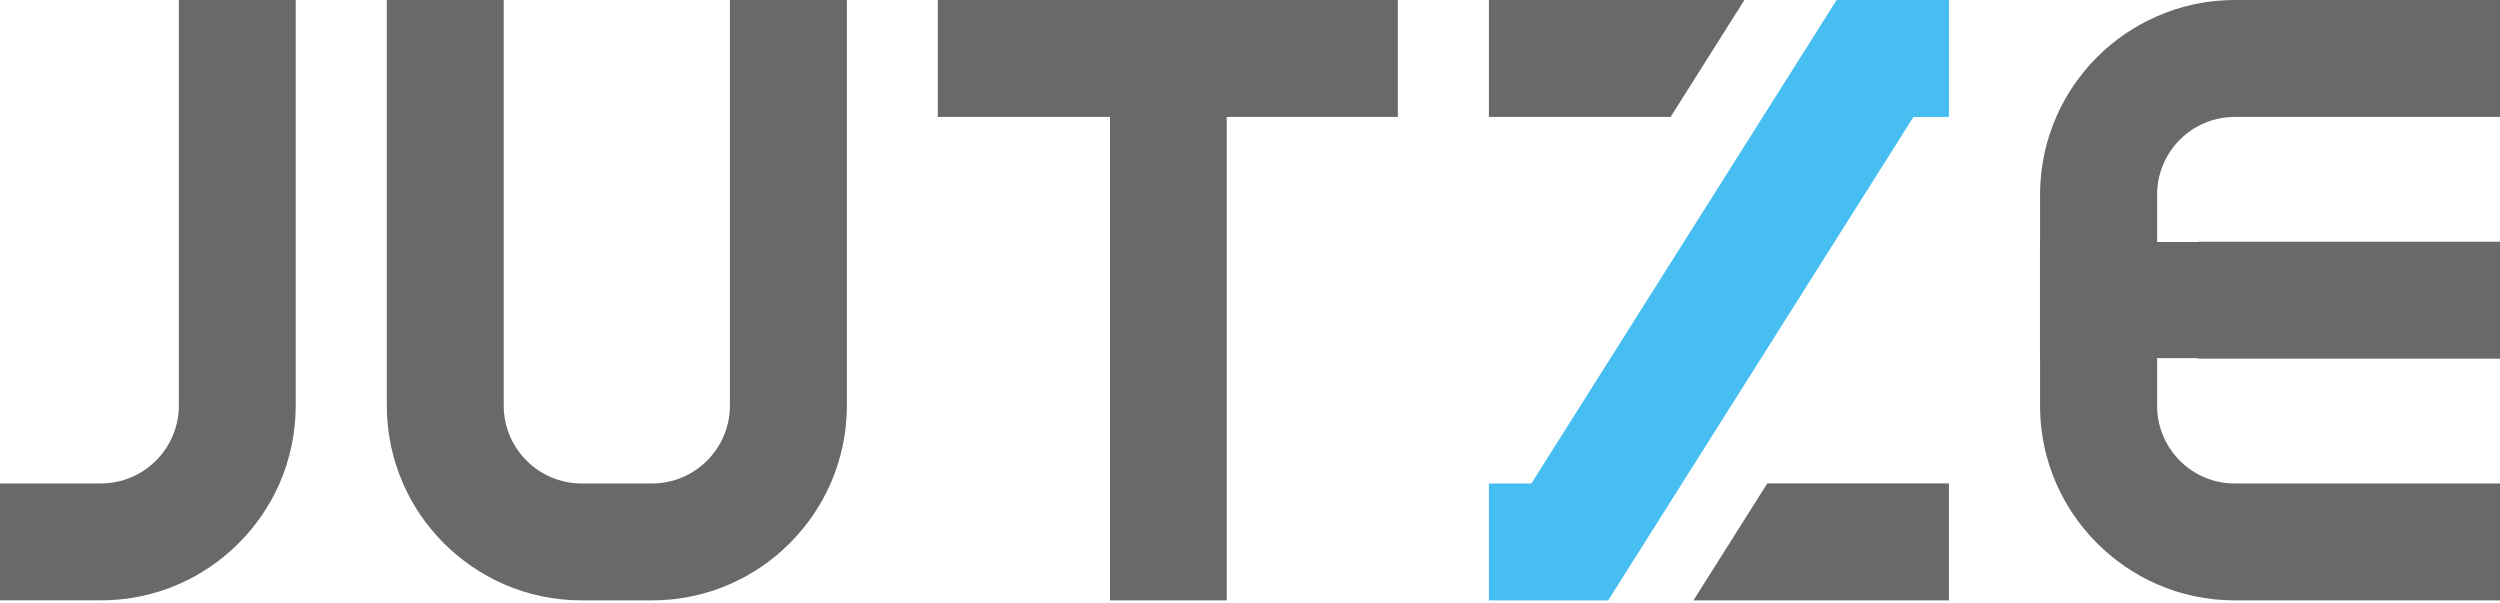
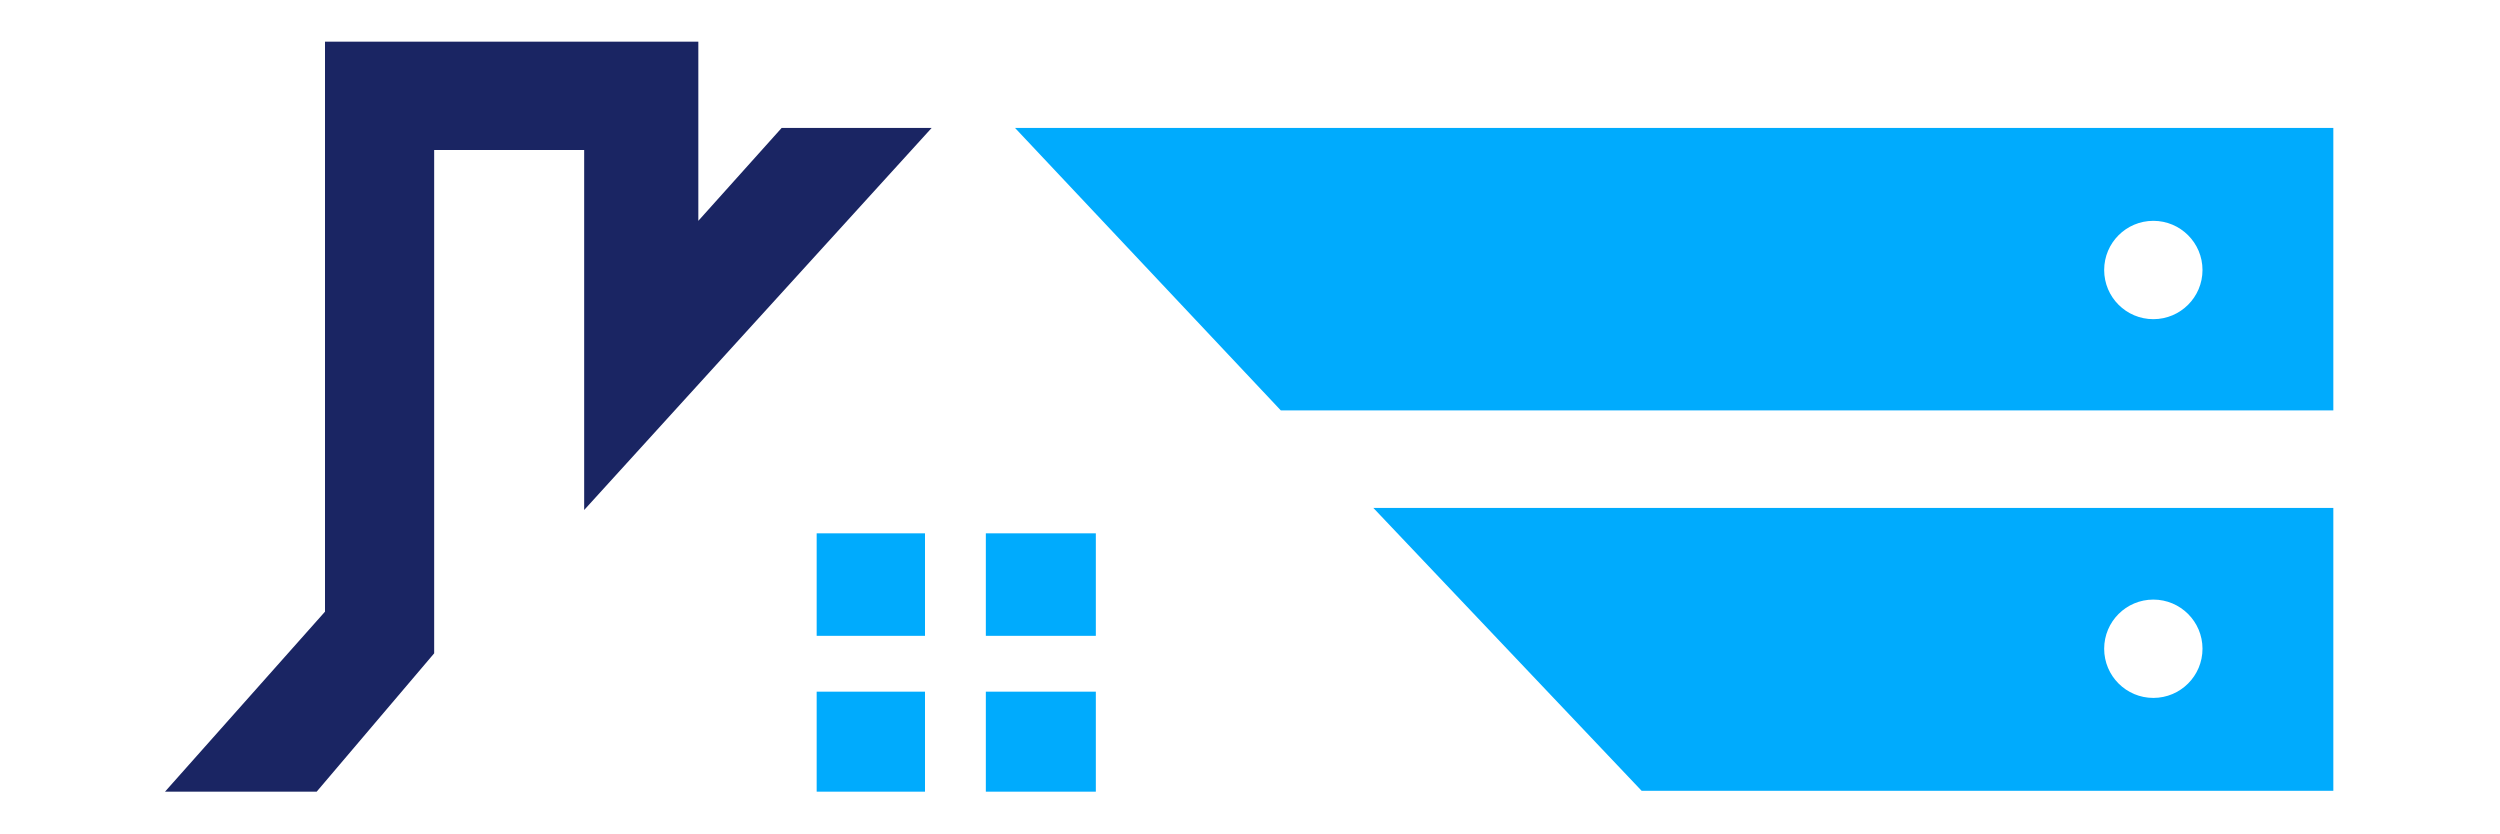
- <svg xmlns="http://www.w3.org/2000/svg" id="_图层_1" data-name="图层 1" viewBox="0 0 934.5 225.32">
-   <defs>
-     <style>
-       .cls-1 {
-         fill: #626262;
-         opacity: .95;
-       }
- 
-       .cls-1, .cls-2 {
-         stroke-width: 0px;
-       }
- 
-       .cls-2 {
-         fill: #46bef2;
-       }
-     </style>
-   </defs>
-   <polygon class="cls-1" points="522.52 0 458.55 0 414.91 0 350.55 0 350.55 43.7 414.91 43.7 414.91 224.42 458.55 224.42 458.55 43.7 522.52 43.7 522.52 0" />
-   <polygon class="cls-1" points="728.51 224.42 728.51 180.69 660.62 180.69 633 224.42 728.51 224.42" />
-   <polygon class="cls-2" points="572.43 180.72 556.55 180.72 556.55 224.42 601.14 224.42 715.25 43.7 728.51 43.7 728.51 0 686.53 0 572.43 180.72" />
-   <polygon class="cls-1" points="556.55 0 556.55 43.7 624.47 43.7 652.06 0 556.55 0" />
-   <path class="cls-1" d="m150.64,180.72c7.35,16.79,20.85,30.26,37.65,37.64,8.91,3.9,18.79,6.06,29.16,6.06h26.23c10.37,0,20.25-2.16,29.16-6.06,16.8-7.38,30.28-20.85,37.65-37.64,3.88-8.92,6.08-18.76,6.08-29.12V0h-43.73v151.6c0,16.08-13.05,29.12-29.16,29.12h-26.23c-16.11,0-29.16-13.05-29.16-29.12V0h-43.71v151.6c0,10.36,2.19,20.2,6.07,29.12Z" />
-   <path class="cls-1" d="m66.85,29.12v122.47c0,16.08-13.06,29.12-29.15,29.12H0v43.7h37.7c10.36,0,20.22-2.16,29.15-6.06,16.8-7.38,30.29-20.85,37.65-37.64,3.88-8.92,6.04-18.76,6.04-29.12V0h-43.68v29.12Z" />
-   <path class="cls-1" d="m835.37,43.7h99.13V0h-99.13c-10.32,0-20.2,2.16-29.12,6.1-16.78,7.3-30.29,20.8-37.63,37.61-3.72,8.55-5.88,17.95-6.04,27.85v18.91h-.04v43.41h.04v18.91c.16,9.93,2.27,19.36,6.04,27.94,7.34,16.79,20.85,30.26,37.63,37.64,8.91,3.9,18.8,6.06,29.12,6.06h99.13v-43.7h-99.13c-15.67,0-28.39-12.38-29.03-27.94v-18.91h15.34v.19h112.82v-43.7h-112.82v.1h-15.34v-18.91c.67-15.5,13.39-27.85,29.03-27.85Z" />
+ <svg xmlns="http://www.w3.org/2000/svg" width="900" height="300" viewBox="32 61 300 100" role="img" aria-labelledby="title desc">
+   <path fill="#1A2563" d="M71 66H115.8V87.5L125.8 76.35H143.8L102.1 122.2V79H84.1V139.4L70 156H51.8L71 134.4Z" />
+   <g fill="#00ABFD">
+     <path fill-rule="evenodd" d="M153.8 76.35H312V110.25H185.7Z       M296.3 93.4a5.9 5.9 0 1 0-11.8 0a5.9 5.9 0 1 0 11.8 0Z" />
+     <path fill-rule="evenodd" d="M196.8 121.95H312V155.9H229Z       M296.3 138.85a5.9 5.9 0 1 0-11.8 0a5.9 5.9 0 1 0 11.8 0Z" />
+     <path d="M130 125H143V137.3H130Z       M150.3 125H163.5V137.3H150.3Z       M130 144H143V156H130Z       M150.3 144H163.5V156H150.3Z" />
+   </g>
</svg>
